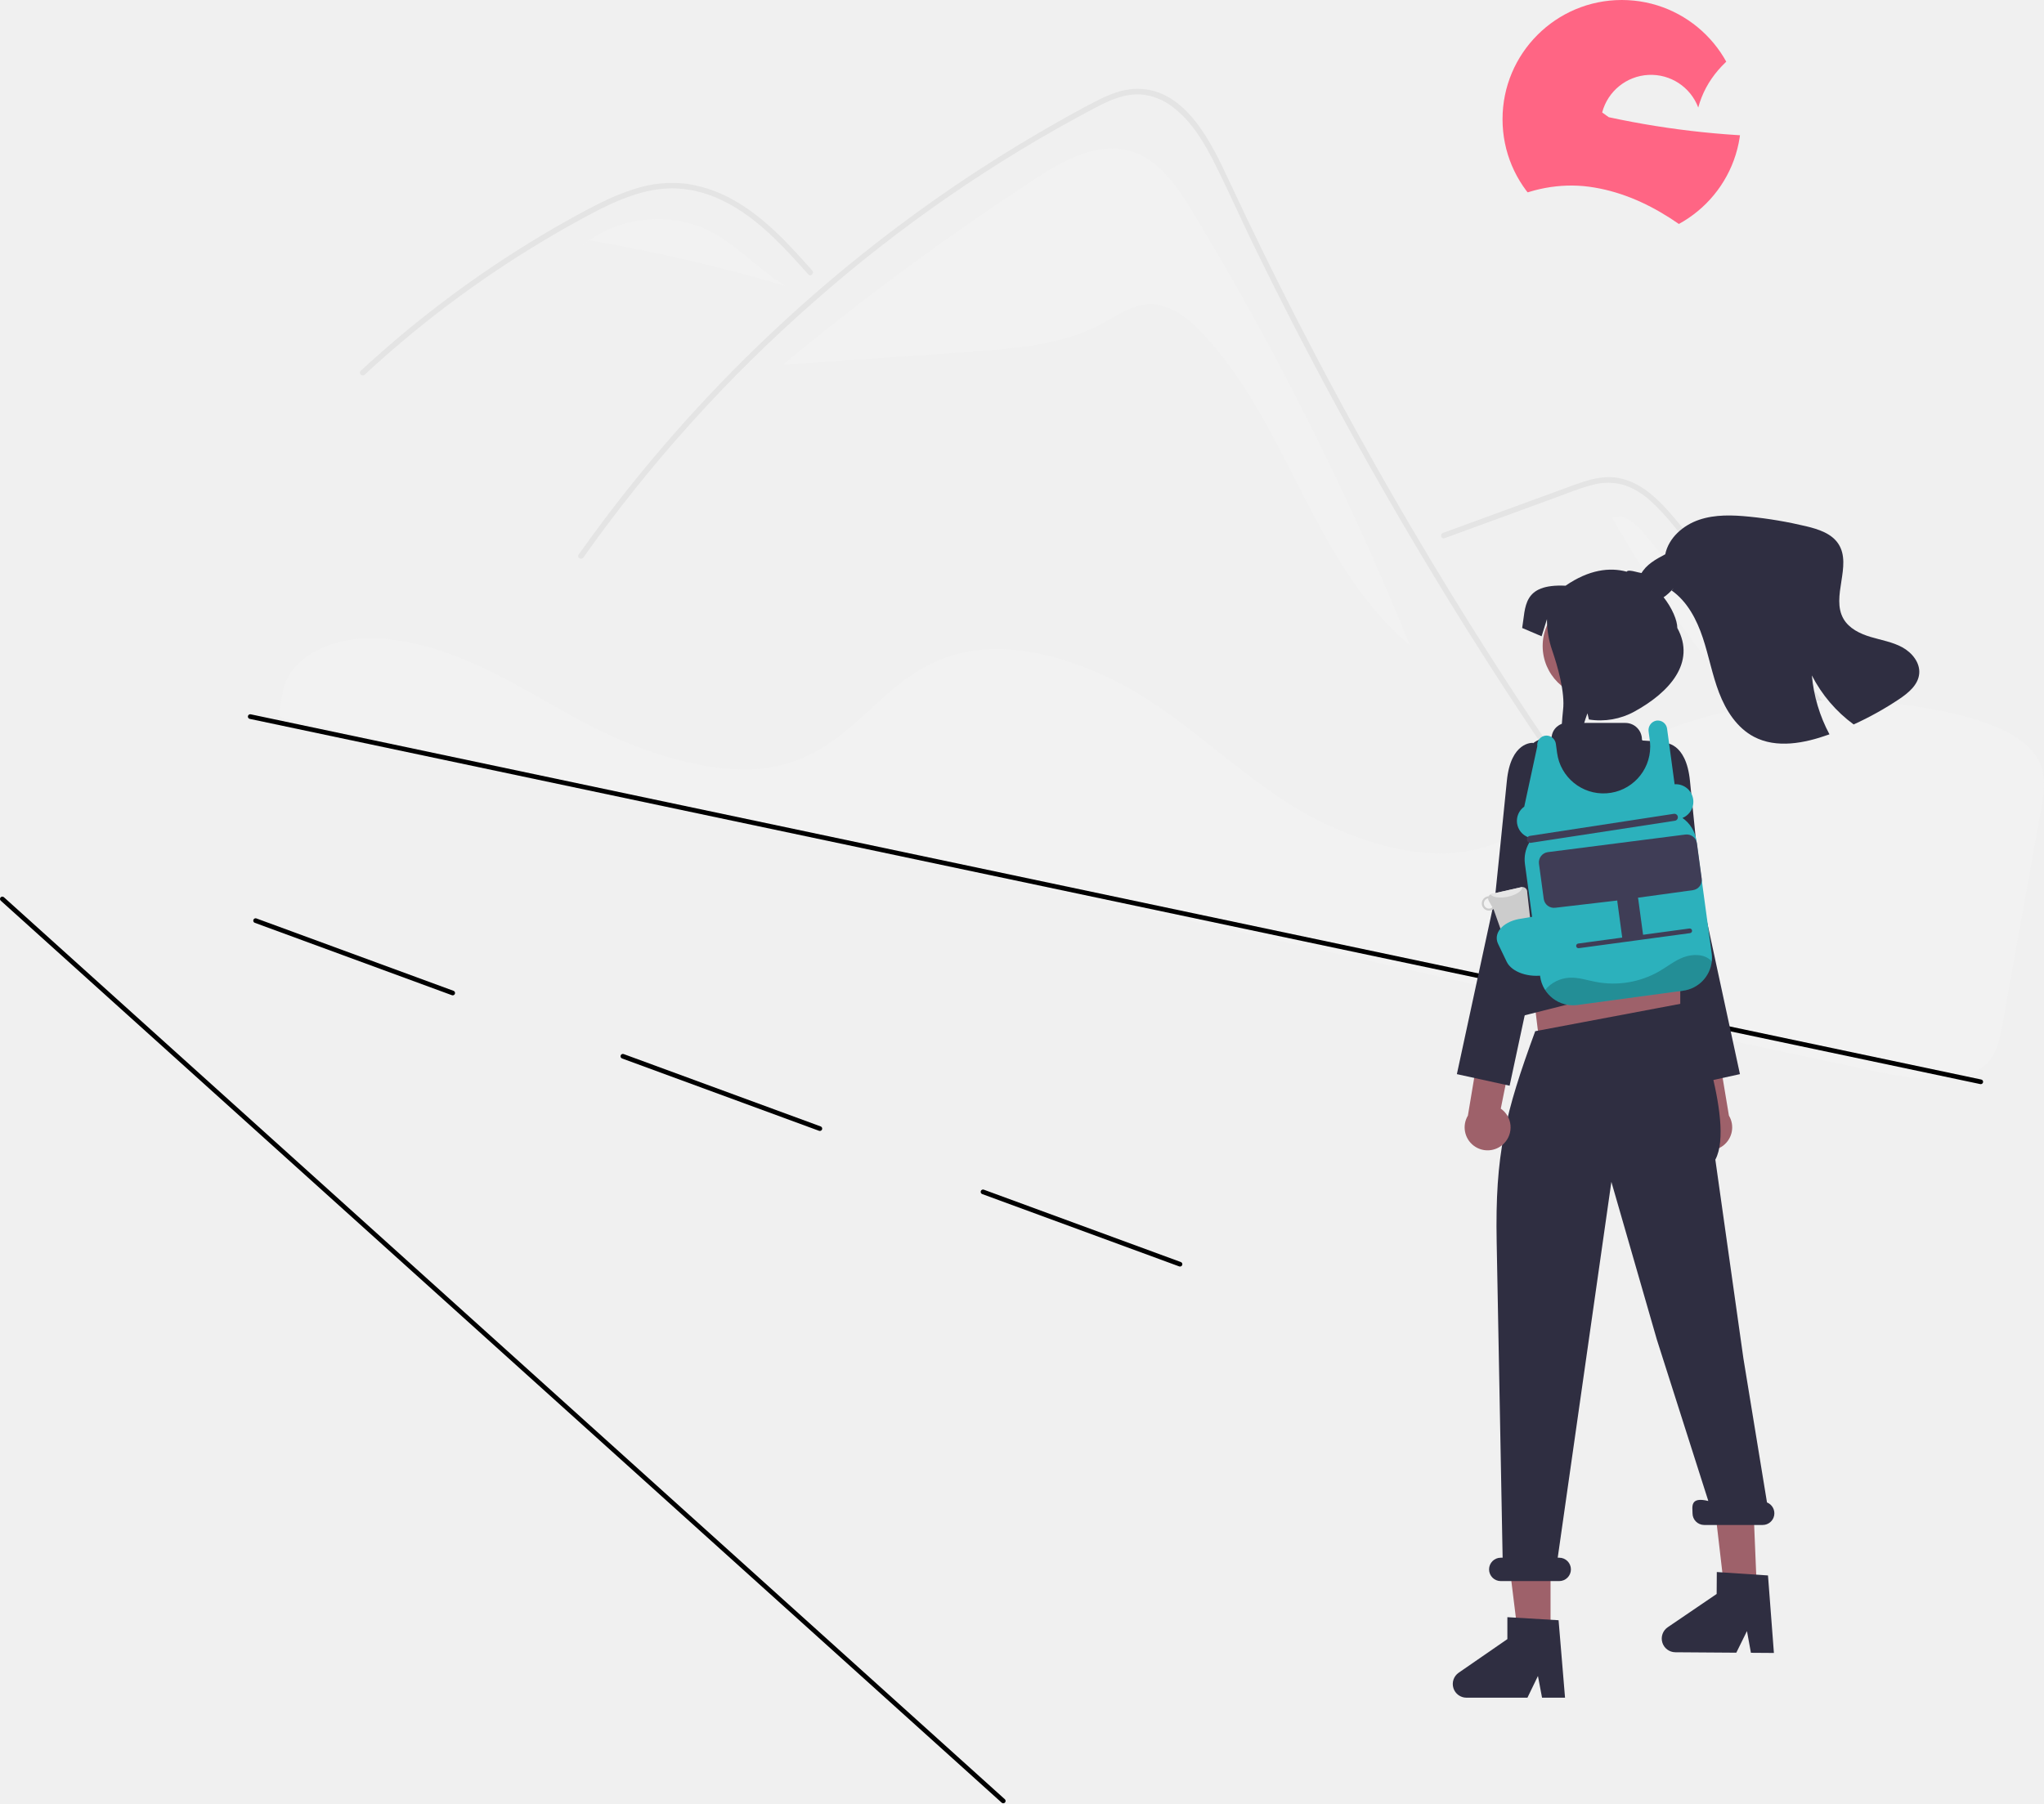
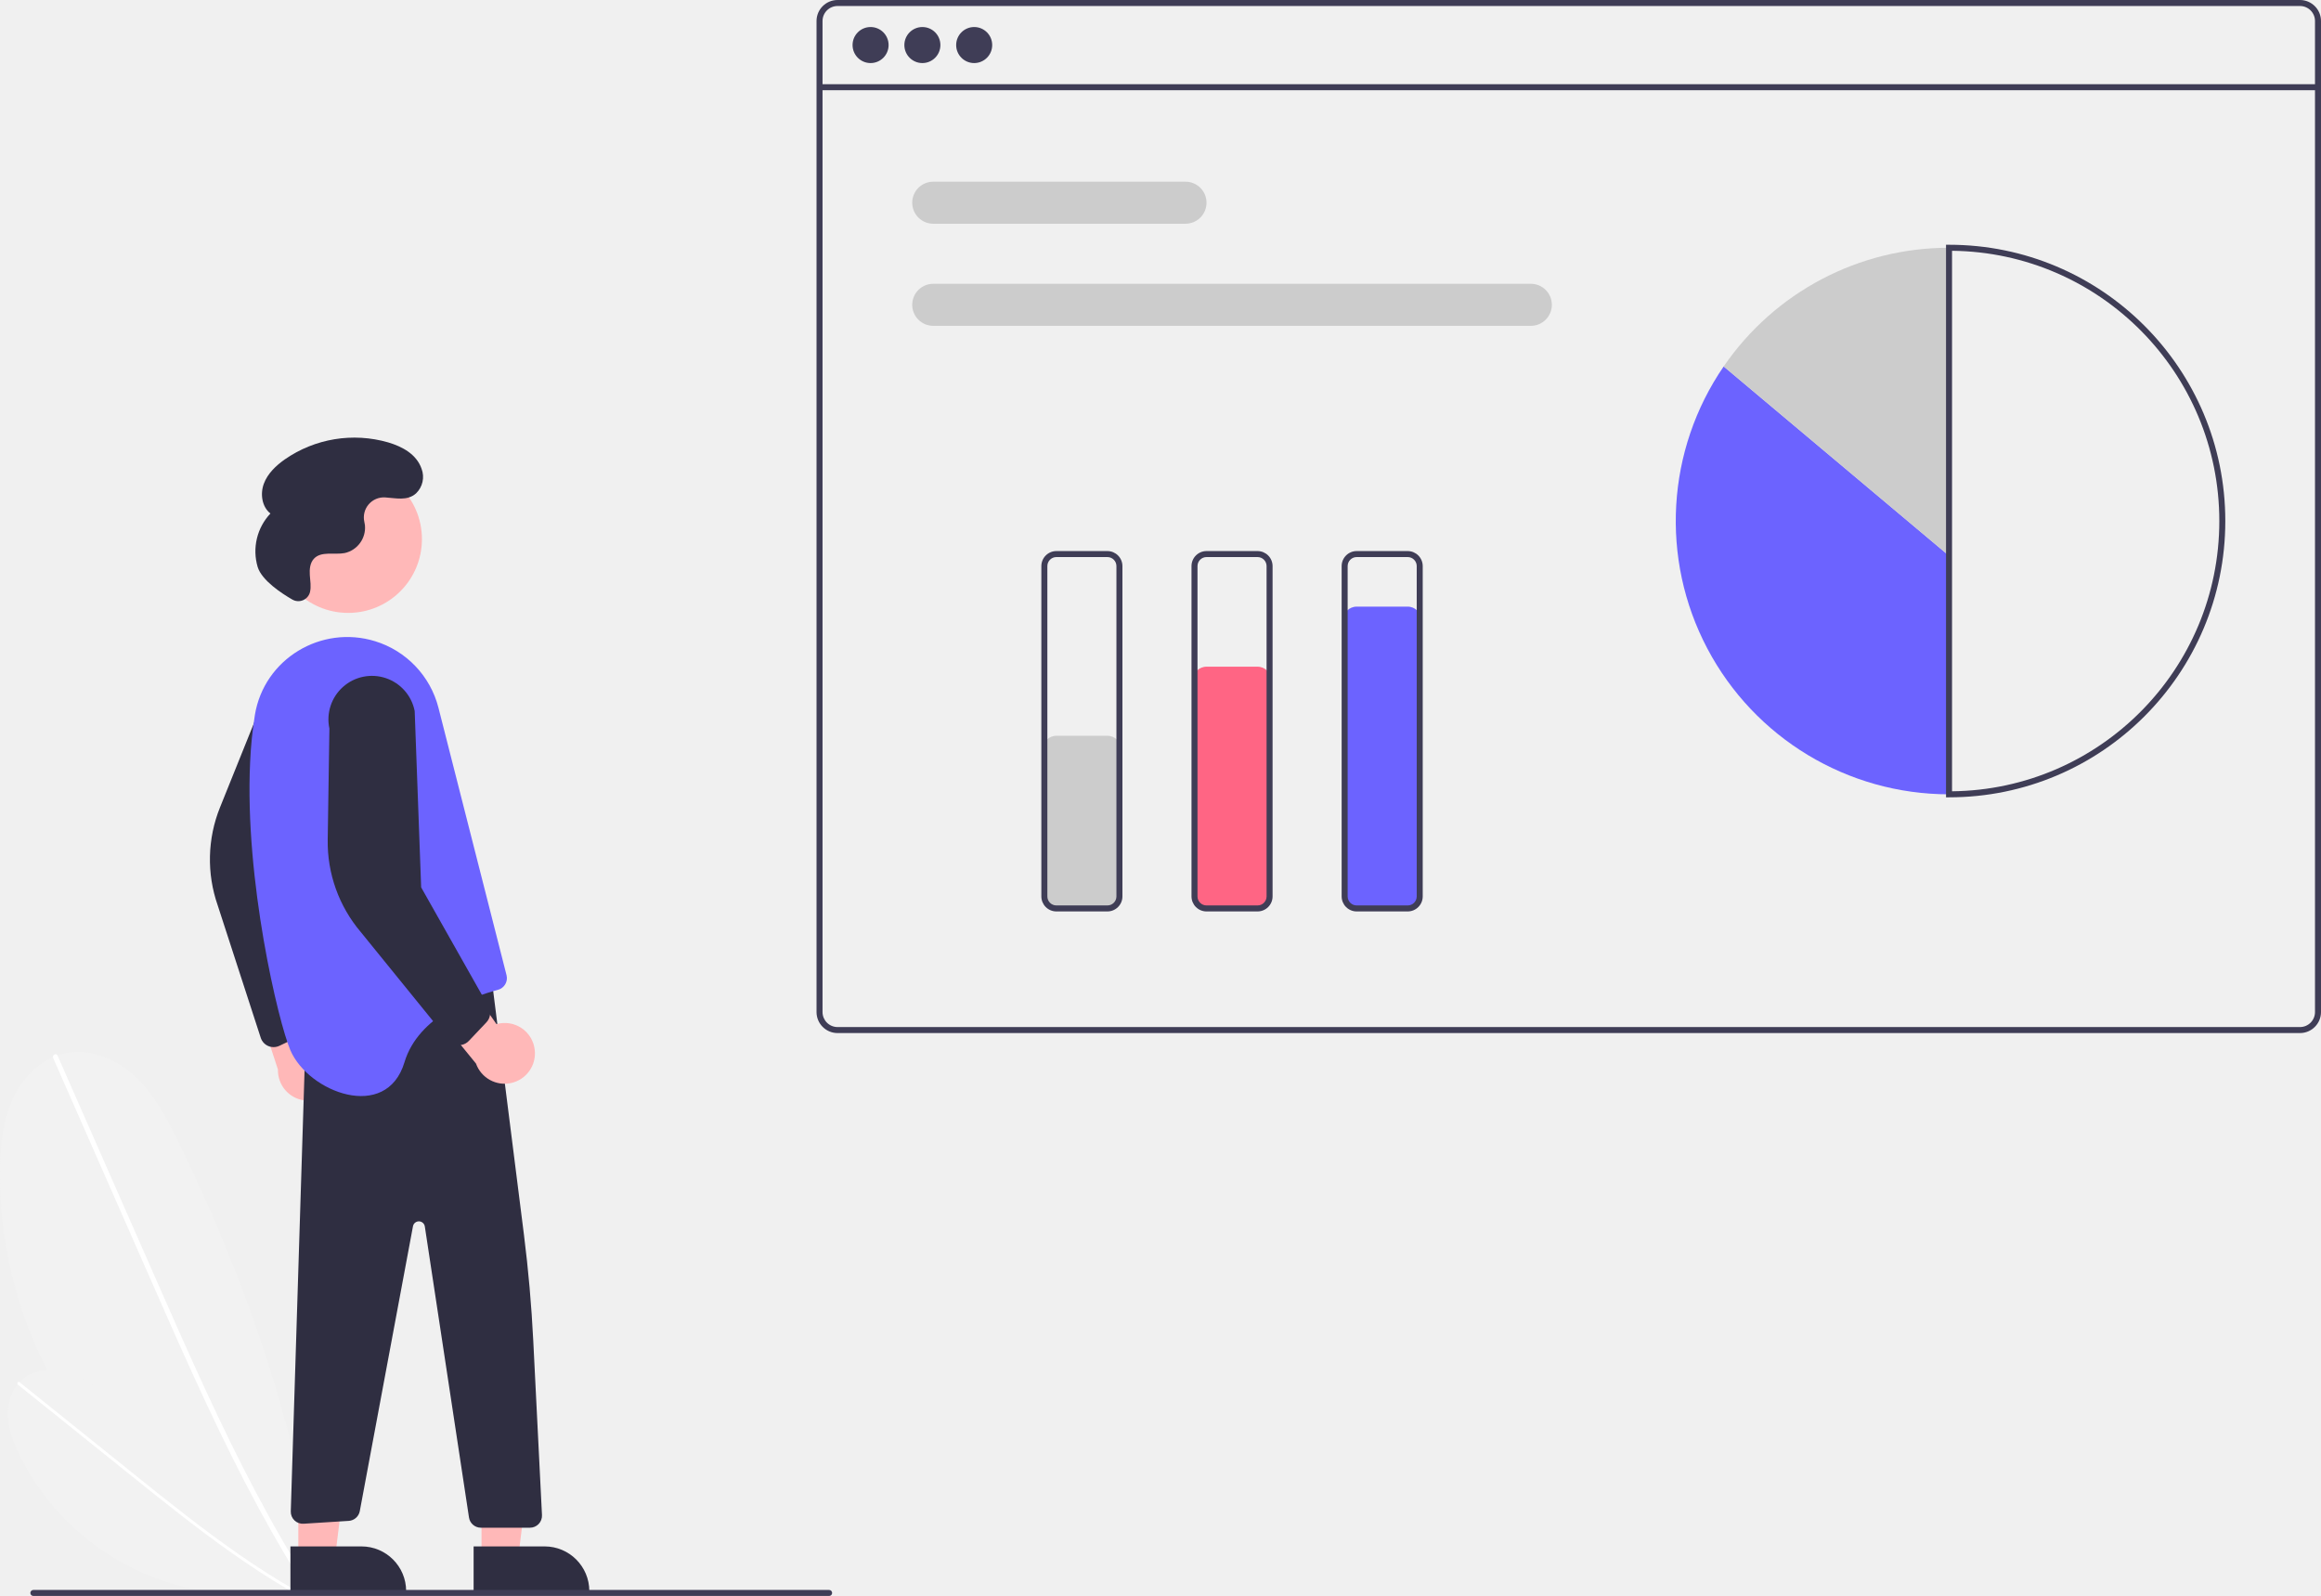
- <svg xmlns="http://www.w3.org/2000/svg" id="currentIllo" data-name="Layer 1" width="874.039" height="771.292" viewBox="0 0 874.039 771.292" class="injected-svg DownloadModal__ImageFile-sc-p17csy-5 iIfSkb grid_media">
-   <path d="M673.062,155.137c-6.611-10.934-14.444-22.608-26.712-26.178-14.207-4.135-28.802,4.079-41.181,12.184a1200.013,1200.013,0,0,0-106.794,78.684l.037.424q39.846-2.748,79.691-5.496c19.192-1.324,39.044-2.83,56.005-11.909,6.436-3.445,12.71-8.047,20.003-8.368,9.061-.398,16.962,5.93,23.17,12.541,36.727,39.109,47.355,98.916,88.558,133.276A1307.621,1307.621,0,0,0,673.062,155.137Z" transform="translate(-162.9803 -64.354)" fill="#f2f2f2" />
-   <path d="M898.816,486.852c-4.061-5.128-5.721-6.33-9.727-11.505Q840.159,412.063,797.108,344.504q-29.241-45.883-55.583-93.529-12.541-22.651-24.394-45.658-9.198-17.839-17.985-35.891c-1.675-3.437-3.303-6.891-4.923-10.352-3.817-8.139-7.563-16.318-11.585-24.346-4.583-9.151-10.162-18.744-18.578-24.891a25.346,25.346,0,0,0-13.204-5.081c-6.851-.443-13.173,2.386-19.115,5.476a615.324,615.324,0,0,0-120.996,83.438A629.917,629.917,0,0,0,412.444,302.789c-.869,1.241-2.924.055-2.047-1.193q5.18-7.325,10.565-14.492A633.399,633.399,0,0,1,582.67,136.269q15.73-10.194,32.051-19.431c5.484-3.106,10.992-6.171,16.594-9.048,5.492-2.821,11.324-5.358,17.598-5.452,21.351-.332,32.407,23.848,40,40.119q3.58,7.681,7.246,15.314,13.856,28.981,28.779,57.432,9.21,17.566,18.823,34.927,29.917,54.062,63.596,105.935c29.743,45.808,59.25,86.275,93.134,129.112C901.424,486.362,899.756,488.053,898.816,486.852Z" transform="translate(-162.9803 -64.354)" fill="#e4e4e4" />
-   <path d="M508.636,181.73c-1.24-1.383-2.473-2.766-3.722-4.149-9.846-10.889-20.411-21.652-33.931-27.894a49.228,49.228,0,0,0-20.624-4.781c-7.38.024-14.595,1.96-21.414,4.67-3.224,1.288-6.377,2.75-9.482,4.307-3.548,1.786-7.033,3.69-10.502,5.61q-9.767,5.405-19.281,11.284-18.93,11.699-36.674,25.184-9.198,6.993-18.017,14.445-8.202,6.922-16.073,14.216c-1.122,1.035-2.797-.64-1.675-1.675,1.383-1.288,2.782-2.568,4.18-3.832q5.927-5.358,12.043-10.51,11.153-9.411,22.884-18.096,18.242-13.513,37.74-25.192,9.743-5.832,19.755-11.174c2.015-1.075,4.054-2.126,6.116-3.121a97.502,97.502,0,0,1,14.54-5.919,51.724,51.724,0,0,1,21.96-2.157,57.173,57.173,0,0,1,20.261,7.009c13.275,7.42,23.572,18.894,33.591,30.091C511.323,181.184,509.655,182.867,508.636,181.73Z" transform="translate(-162.9803 -64.354)" fill="#e4e4e4" />
-   <path d="M780.643,294.569l31.811-11.635L828.249,277.157c5.144-1.881,10.276-4.023,15.593-5.37a24.6,24.6,0,0,1,14.114.18,32.529,32.529,0,0,1,11.008,6.824,89.337,89.337,0,0,1,9.029,9.642c3.439,4.133,6.827,8.308,10.23,12.47q21.068,25.765,41.86,51.755,20.792,25.989,41.306,52.198,20.564,26.274,40.845,52.767,2.484,3.246,4.965,6.494c.914,1.196,2.973.017,2.047-1.196q-20.431-26.76-41.147-53.3-20.767-26.604-41.82-52.982-21.053-26.378-42.391-52.527-5.316-6.515-10.649-13.015c-2.999-3.655-5.965-7.35-9.254-10.753-6.039-6.245-13.583-11.764-22.614-11.914-5.31-.088-10.448,1.597-15.381,3.381-5.318,1.924-10.624,3.884-15.935,5.826l-32.034,11.716-8.008,2.929c-1.421.52-.807,2.812.63,2.286Z" transform="translate(-162.9803 -64.354)" fill="#e4e4e4" />
-   <path d="M466.796,163.388c-16.166-8.308-36.868-6.681-51.723,3.699a737.726,737.726,0,0,1,83.932,19.589C487.555,179.967,478.599,169.455,466.796,163.388Z" transform="translate(-162.9803 -64.354)" fill="#f2f2f2" />
-   <path d="M414.914,167.059l-3.112,2.53c1.053-.885,2.147-1.715,3.271-2.501C415.02,167.078,414.967,167.068,414.914,167.059Z" transform="translate(-162.9803 -64.354)" fill="#f2f2f2" />
-   <path d="M867.766,294.685c-3.131-3.812-6.517-7.803-11.201-9.351l-4.373.172A496.015,496.015,0,0,0,984.306,436.543Q926.036,365.614,867.766,294.685Z" transform="translate(-162.9803 -64.354)" fill="#f2f2f2" />
-   <path d="M667.565,606.081a.992.992,0,0,1-.345-.062l-84.261-30.953a1.0 1,0,0,1,.689-1.877L667.91,604.142a1.0 1,0,0,1-.345,1.938Z" transform="translate(-162.9803 -64.354)" />
-   <path d="M513.565,548.081a.992.992,0,0,1-.345-.062l-84.261-30.953a1.0 1,0,0,1,.689-1.877L513.91,546.142a1.0 1,0,0,1-.345,1.938Z" transform="translate(-162.9803 -64.354)" />
-   <path d="M356.565,490.081a.992.992,0,0,1-.345-.062l-84.261-30.953a1.0 1,0,1,1,.689-1.877L356.91,488.142a1.0 1,0,0,1-.345,1.938Z" transform="translate(-162.9803 -64.354)" />
-   <path d="M340.778,339.738c-3.513-.785-7.07-1.405-10.583-1.837l-.511-.063c-23.321-2.777-43.01,6.958-45.796,22.645l-.495,2.838c-.309,1.795-.643,3.725-1.04,5.86-.192,1.054.867,2.132,2.407,2.476L845.649,497.037c39.607,8.564,79.087,17.024,117.337,25.144a177.652,177.652,0,0,0,21.711,3.511c10.927.926,18.927-.293,24.46-3.725l.001 0c6.877-4.253,8.607-11.157,10.019-19.078,2.846-15.997,5.877-32.793,8.897-49.538,2.661-14.758,5.316-29.477,7.832-43.574,1.478-8.369,2.281-15.869-2.879-22.891-5.596-7.598-17.581-13.494-35.623-17.527-.218-.049-.434-.097-.655-.145-56.592-12.407-117.619-2.55-151.854,24.53-3.942,3.118-7.734,6.553-11.401,9.875a158.915,158.915,0,0,1-17.302,14.232,66.95,66.95,0,0,1-10.666,5.986c-.257.125-.548.255-.851.372-.705.318-1.433.613-2.135.865a62.042,62.042,0,0,1-12.655,3.397l-.431.065c-.326.056-.678.107-1.027.147a68.206,68.206,0,0,1-7.479.589c-10.812.309-22.585-1.669-34.991-5.882a151.752,151.752,0,0,1-32.578-15.751c-10.814-6.914-20.639-14.717-30.141-22.263-4.173-3.316-8.49-6.743-12.828-10.046-.815-.622-1.618-1.23-2.434-1.842-5.313-3.969-10.177-7.354-14.871-10.348a146.281,146.281,0,0,0-37.143-17.035c-13.864-4.03-26.63-5.128-37.931-3.275a60.649,60.649,0,0,0-9.253,2.27c-13.923,4.597-23.917,13.74-33.581,22.583-12.021,10.999-24.453,22.373-44.611,25.204-23.263,3.273-53.836-7.081-74.693-17.866-6.557-3.391-13.045-7.056-19.318-10.601q-3.801-2.148-7.611-4.28c-4.993-2.785-9.099-4.982-12.918-6.915l-1.208-.614c-.673-.337-1.346-.675-2.034-1.007-4.55-2.238-8.825-4.154-13.075-5.86l-1.004-.409c-2.021-.785-3.918-1.486-5.788-2.137l-.747-.259A109.236,109.236,0,0,0,340.778,339.738Z" transform="translate(-162.9803 -64.354)" fill="#f2f2f2" />
-   <path d="M1009.981,528.062a1.009,1.009,0,0,1-.208-.021l-740-156.208a1,1,0,0,1,.413-1.957l740,156.208a1,1,0,0,1-.206,1.979Z" transform="translate(-162.9803 -64.354)" />
-   <circle cx="693.5" cy="51" r="51" fill="#ff6584" />
-   <path d="M948.516,76.224c-24.717-3.341-52.935,10.019-59.341,34.124a21.597,21.597,0,0,0-41.093,2.109l2.83,2.027a372.275,372.275,0,0,0,160.659-.726C994.377,95.688,973.233,79.565,948.516,76.224Z" transform="translate(-162.9803 -64.354)" fill="#f0f0f0" />
-   <path d="M842.516,144.224c-24.717-3.341-52.935,10.019-59.341,34.124a21.597,21.597,0,0,0-41.093,2.109l2.83,2.027a372.275,372.275,0,0,0,160.659-.726C888.377,163.688,867.233,147.565,842.516,144.224Z" transform="translate(-162.9803 -64.354)" fill="#f0f0f0" />
-   <path d="M886.872,553.437a9.76,9.76,0,0,1,1.357-14.904L872.689,461.346l17.161,5.51,12.439,74.659A9.813,9.813,0,0,1,886.872,553.437Z" transform="translate(-162.9803 -64.354)" fill="#9e616a" />
-   <path d="M863.926,390.13l10.648-8.037s9.393-.665,11.056,16.274,5.079,49.95,5.079,49.95l16.293,75.463-22.554,4.95-17.451-81.438-10.469-24.184Z" transform="translate(-162.9803 -64.354)" fill="#2f2e41" />
-   <polygon points="718.5 449 658.5 448 653.5 407 718.5 407 718.5 449" fill="#9e616a" />
-   <polygon points="663.032 699.832 649.181 699.831 642.591 646.404 663.034 646.405 663.032 699.832" fill="#9e616a" />
-   <polygon points="751.276 680.645 737.425 680.548 731.21 627.076 749.225 631.209 751.276 680.645" fill="#9e616a" />
-   <polygon points="707.954 371.691 711.092 379.851 710.465 388.011 649.04 409.286 652.088 373.574 658.993 365.414 707.954 371.691" fill="#ffb6b6" />
-   <circle cx="681.602" cy="276.32" r="21.938" fill="#9e616a" />
-   <path d="M832.208,790.486h-9.829l-1.754-9.279-4.493,9.279H790.064a5.86,5.86,0,0,1-3.33-10.682l20.817-14.377v-9.381l21.896,1.307Z" transform="translate(-162.9803 -64.354)" fill="#2f2e41" />
-   <path d="M921.523,771.351l-9.828-.069-1.689-9.292-4.558,9.248-26.067-.182a5.86,5.86,0,0,1-3.255-10.705l20.917-14.231.066-9.381,21.886,1.46Z" transform="translate(-162.9803 -64.354)" fill="#2f2e41" />
-   <path d="M918.566,706.973l-10.086-61.619-12-85c8.788-16.32-11-67-11-67l-2.793.134L819.467,505.415l.014-.061c-12.931,35.268-17.215,52.691-16.506,90.248l2.547,135.01h-.799a5,5,0,0,0,0,10h25a5,5,0,0,0,0-10h-.645l22.947-160.757L871.48,637.354l22,69c-8-2-6.758,2.634-6.758,5.258a5,5,0,0,0,5,5h25a4.995,4.995,0,0,0,1.844-9.639Z" transform="translate(-162.9803 -64.354)" fill="#2f2e41" />
-   <path d="M890.403,495.979l-2-20a3.987,3.987,0,0,0-3.605-2.995c-.833-9.527-4.339-50.629-4.549-52.421l-.008-.076-1.594-34.058a5.037,5.037,0,0,0-4.703-4.79l-8.421-.55a.446.446,0,0,1-.431-.445,7.081,7.081,0,0,0-7.081-7.081H833.08a6.63,6.63,0,0,0-6.576,5.804.44.44,0,0,1-.448.396l-.003-0a11.845,11.845,0,0,0-11.915,9.824c-3.408,19.831-10.239,64.84-6.862,89.862,1.176,8.711-1.359,1.812-1.803,9.1a5.365,5.365,0,0,0,1.336,3.89c-2.058.598-2.856,2.821-2.328,4.916l-.438-.108a4,4,0,0,0,4.856,2.901L885.502,480.836C887.644,480.296,890.943,498.121,890.403,495.979Z" transform="translate(-162.9803 -64.354)" fill="#2f2e41" />
-   <path d="M806.089,553.437a9.76,9.76,0,0,0-1.357-14.904l15.54-77.187-17.161,5.51-12.439,74.659A9.813,9.813,0,0,0,806.089,553.437Z" transform="translate(-162.9803 -64.354)" fill="#9e616a" />
-   <path d="M829.034,390.13l-10.648-8.037s-9.393-.665-11.056,16.274-5.079,49.95-5.079,49.95l-16.293,75.463,22.554,4.95,17.451-81.438,10.469-24.184Z" transform="translate(-162.9803 -64.354)" fill="#2f2e41" />
-   <path d="M868.076,321.166c4.087,1.217,7.9-2.202,10.745-5.441l-1.011,1.2c6.692,4.713,10.693,12.39,13.289,20.161,2.596,7.763,4.044,15.894,6.975,23.546,2.93,7.643,7.66,15.037,14.9,18.85,9.699,5.107,21.583,2.785,31.9-.9.137-.051.266-.094.403-.146a65.737,65.737,0,0,1-7.523-25.191,59.771,59.771,0,0,0,17.873,20.967,137.213,137.213,0,0,0,19.381-10.779c3.984-2.665,8.183-6.109,8.645-10.882.471-4.738-3.067-9.065-7.24-11.344-4.173-2.279-8.971-3.05-13.529-4.421-4.55-1.362-9.194-3.599-11.584-7.711-5.509-9.459,3.761-22.8-2.151-32.02-2.913-4.533-8.568-6.349-13.812-7.609a182.606,182.606,0,0,0-24.317-4.104c-7.189-.72-14.617-.985-21.455,1.328-6.838,2.313-13.041,7.686-14.506,14.763-3.993,2.099-8.217,4.421-10.359,8.405C862.558,313.815,863.749,319.881,868.076,321.166Z" transform="translate(-162.9803 -64.354)" fill="#2f2e41" />
-   <path d="M874.177,319.572c3.914,4.903,6.044,10.205,6.044,13.38,8.13,14.859-3.496,27.623-18.356,35.753a30.443,30.443,0,0,1-19.45,3.391l-.622-2.654-.842,2.39s-9.675,31.954-12.866,33.828c1.211-5.687,2.598-32.017,3.272-37.567.933-7.554-2.32-18.799-4.667-25.638a40.366,40.366,0,0,1-2.21-13.1v-.195l-2.285,7.34-8.319-3.549c1.548-8.878,0-18.956,18.556-18.082,10.036-6.902,18.873-7.953,26.133-5.996.937-1.448,6.339,1.264,7.9.502" transform="translate(-162.9803 -64.354)" fill="#2f2e41" />
-   <path d="M894.95,475.58a14.211,14.211,0,0,1-12.22,12.5l-45.17,6.12a14.224,14.224,0,0,1-15.99-12.18l-6.51-48.14a14.175,14.175,0,0,1,1.8-9.04l-.31-2.34a7.49,7.49,0,0,1-1.78-13.14l5.58-25.85a4.007,4.007,0,0,1,3.82-4.54,4.113,4.113,0,0,1,4.13,3.63l.51,3.8a20.001,20.001,0,0,0,39.82-2.66,20.672,20.672,0,0,0-.18-2.71l-.5-3.74a4.15,4.15,0,0,1,3.18-4.69,3.999,3.999,0,0,1,4.71,3.4l3.23,23.8a7.492,7.492,0,0,1,3.35,14.41,14.165,14.165,0,0,1,5.97,9.74l6.52,48.15A14,14,0,0,1,894.95,475.58Z" transform="translate(-162.9803 -64.354)" fill="#2cb1bc" />
-   <path d="M815.906,423.559a1.502,1.502,0,0,1,1.285-1.688l61.566-9.437a1.5,1.5,0,1,1,.402,2.973l-61.566,9.437A1.502,1.502,0,0,1,815.906,423.559Z" transform="translate(-162.9803 -64.354)" fill="#3f3d56" />
-   <path d="M823.101,448.829l-2.035-15.036a4.413,4.413,0,0,1,3.782-4.965l58.801-7.522a4.413,4.413,0,0,1,4.965,3.782l2.035,15.036a4.413,4.413,0,0,1-3.782,4.965L863.381,448.32a4.413,4.413,0,0,1,.117.489l2.079,15.36,19.819-2.682a1,1,0,1,1,.268,1.982l-19.819,2.682-8.919,1.207L838.098,469.906a1,1,0,0,1-.268-1.982l18.828-2.548-2.079-15.36a4.414,4.414,0,0,1-.017-.502l-26.496,3.097A4.413,4.413,0,0,1,823.101,448.829Z" transform="translate(-162.9803 -64.354)" fill="#3f3d56" />
-   <path d="M591.98,835.646a.998.998,0,0,1-.669-.257l-428-385.792a1,1,0,0,1,1.339-1.486l428,385.792a1,1,0,0,1-.67,1.743Z" transform="translate(-162.9803 -64.354)" />
-   <path d="M816.03,445.94a2.026,2.026,0,0,0-2.15-2.17,1.864,1.864,0,0,0-.32.04l-12.66,2.86a2.085,2.085,0,0,0-1.34,1.03,2.606,2.606,0,0,0-.55.08,3.076,3.076,0,1,0,1.36,6,3.118,3.118,0,0,0,1.24-.6l4.29,12.08a2.015,2.015,0,0,0,2.21.97l8.23-1.86a2.043,2.043,0,0,0,1.57-1.82Zm-15.85,6.98a2.2,2.2,0,0,1-.98-4.29c.04-.01.08,0,.12-.01a2.071,2.071,0,0,0,.27,1.04L801.16,452.4A2.071,2.071,0,0,1,800.18,452.92Z" transform="translate(-162.9803 -64.354)" fill="#ccc" />
-   <path d="M813.88,443.77c.12,1.6-2.62,3.44-6.29,4.17-3.37.69-6.39.21-7.24-1.05a1.919,1.919,0,0,1,.55-.22l12.66-2.86A1.864,1.864,0,0,1,813.88,443.77Z" transform="translate(-162.9803 -64.354)" fill="#e6e6e6" />
-   <path d="M807.264,475.724l-3.675-7.646c-2.153-4.479,1.789-9.245,8.787-10.624L821,456l3.607,25.202-.747.147C816.862,482.727,809.417,480.203,807.264,475.724Z" transform="translate(-162.9803 -64.354)" fill="#2cb1bc" />
-   <g opacity="0.2">
-     <path d="M894.95,475.58a14.211,14.211,0,0,1-12.22,12.5l-45.17,6.12a14.208,14.208,0,0,1-13.87-6.42,14.512,14.512,0,0,1,10.36-5.24c3.88-.2,7.64,1.09,11.44,1.81a39.589,39.589,0,0,0,26.83-4.45c3.53-2.05,6.71-4.67,10.59-6.13,3.88-1.45,8.89-1.4,11.7,1.43A4.033,4.033,0,0,1,894.95,475.58Z" transform="translate(-162.9803 -64.354)" />
-   </g>
+ <svg xmlns="http://www.w3.org/2000/svg" data-name="Layer 1" width="772.909" height="531.441" viewBox="0 0 772.909 531.441">
+   <path d="M319.614,712.68A141.781,141.781,0,0,1,213.562,573.286c.122-7.912.954-15.99,4.28-23.17s9.504-13.39,17.232-15.091c8.434-1.857,17.333,1.939,23.619,7.861s10.406,13.736,14.198,21.495c22.838,46.734,40.189,96.88,46.686,148.488Z" transform="translate(-213.5453 -184.2795)" fill="#f2f2f2" />
+   <path d="M231.247,536.583,247.253,572.95l16.006,36.367c5.069,11.518,10.129,23.04,15.368,34.482,5.194,11.341,10.565,22.603,16.295,33.684,5.722,11.065,11.804,21.949,18.405,32.515q1.233,1.974,2.49,3.932c.58.904,2.03.065,1.446-.845-6.728-10.488-12.927-21.305-18.742-32.324-5.821-11.03-11.261-22.257-16.5-33.574-5.267-11.377-10.332-22.847-15.383-34.321q-7.975-18.117-15.948-36.235l-16.006-36.367-1.992-4.526c-.433-.984-1.876-.133-1.446.845Z" transform="translate(-213.5453 -184.2795)" fill="#fff" />
+   <path d="M312.937,712.932a82.967,82.967,0,0,1-92.692-43.741c-2.073-4.141-3.822-8.559-4.033-13.185s1.319-9.518,4.872-12.487c3.877-3.241,9.523-3.673,14.385-2.295s9.111,4.322,13.174,7.327c24.473,18.098,47.02,39.449,64.325,64.489Z" transform="translate(-213.5453 -184.2795)" fill="#f2f2f2" />
+   <path d="M219.519,645.362,237.647,659.922l18.128,14.56c5.741,4.611,11.479,9.228,17.288,13.753,5.758,4.486,11.587,8.883,17.554,13.089,5.958,4.2,12.054,8.209,18.333,11.913q1.173.692,2.354,1.369c.545.313,1.072-.514.523-.829-6.324-3.629-12.463-7.572-18.457-11.722-6-4.155-11.855-8.516-17.63-12.977-5.806-4.485-11.532-9.072-17.252-13.666q-9.032-7.253-18.062-14.507L222.298,646.345,220.042,644.533c-.491-.394-1.01.438-.523.829Z" transform="translate(-213.5453 -184.2795)" fill="#fff" />
+   <path d="M979.455,184.28h-487a7.008,7.008,0,0,0-7,7v330a7.008,7.008,0,0,0,7,7h487a7.008,7.008,0,0,0,7-7v-330A7.008,7.008,0,0,0,979.455,184.28Zm5,337a5.002,5.002,0,0,1-5,5h-487a5.002,5.002,0,0,1-5-5v-330a5.002,5.002,0,0,1,5-5h487a5.002,5.002,0,0,1,5,5Z" transform="translate(-213.5453 -184.2795)" fill="#3f3d56" />
+   <rect x="272.909" y="28.04" width="499" height="2" fill="#3f3d56" />
+   <circle cx="289.909" cy="15" r="6" fill="#3f3d56" />
+   <circle cx="307.159" cy="15" r="6" fill="#3f3d56" />
+   <circle cx="324.409" cy="15" r="6" fill="#3f3d56" />
+   <path d="M608.323,258.78h-84a7,7,0,1,1,0-14h84a7,7,0,0,1,0,14Z" transform="translate(-213.5453 -184.2795)" fill="#ccc" />
+   <path d="M723.323,292.78h-199a7,7,0,0,1,0-14h199a7,7,0,0,1,0,14Z" transform="translate(-213.5453 -184.2795)" fill="#ccc" />
+   <path d="M787.543,306.303a91.004,91.004,0,0,0,75.044,142.477v-79.44Z" transform="translate(-213.5453 -184.2795)" fill="#6c63ff" />
+   <path d="M862.587,266.78a90.896,90.896,0,0,0-75.044,39.523l75.044,63.037Z" transform="translate(-213.5453 -184.2795)" fill="#ccc" />
+   <path d="M862.587,449.78h-1v-184h1a92,92,0,1,1,0,184Zm1-181.995V447.774a90,90,0,0,0,0-179.989Z" transform="translate(-213.5453 -184.2795)" fill="#3f3d56" />
+   <path d="M582.323,487.28h-17a4.505,4.505,0,0,1-4.5-4.5v-49a4.505,4.505,0,0,1,4.5-4.5h17a4.505,4.505,0,0,1,4.5,4.5v49A4.505,4.505,0,0,1,582.323,487.28Z" transform="translate(-213.5453 -184.2795)" fill="#ccc" />
+   <path d="M632.323,487.28h-17a4.505,4.505,0,0,1-4.5-4.5v-72a4.505,4.505,0,0,1,4.5-4.5h17a4.505,4.505,0,0,1,4.5,4.5v72A4.505,4.505,0,0,1,632.323,487.28Z" transform="translate(-213.5453 -184.2795)" fill="#ff6584" />
+   <path d="M682.323,487.28h-17a4.505,4.505,0,0,1-4.5-4.5v-92a4.505,4.505,0,0,1,4.5-4.5h17a4.505,4.505,0,0,1,4.5,4.5v92A4.505,4.505,0,0,1,682.323,487.28Z" transform="translate(-213.5453 -184.2795)" fill="#6c63ff" />
+   <path d="M582.323,487.78h-17a5.006,5.006,0,0,1-5-5v-110a5.006,5.006,0,0,1,5-5h17a5.006,5.006,0,0,1,5,5v110A5.006,5.006,0,0,1,582.323,487.78Zm-17-118a3.003,3.003,0,0,0-3,3v110a3.003,3.003,0,0,0,3,3h17a3.003,3.003,0,0,0,3-3v-110a3.003,3.003,0,0,0-3-3Z" transform="translate(-213.5453 -184.2795)" fill="#3f3d56" />
+   <path d="M632.323,487.78h-17a5.006,5.006,0,0,1-5-5v-110a5.006,5.006,0,0,1,5-5h17a5.006,5.006,0,0,1,5,5v110A5.006,5.006,0,0,1,632.323,487.78Zm-17-118a3.003,3.003,0,0,0-3,3v110a3.003,3.003,0,0,0,3,3h17a3.003,3.003,0,0,0,3-3v-110a3.003,3.003,0,0,0-3-3Z" transform="translate(-213.5453 -184.2795)" fill="#3f3d56" />
+   <path d="M682.323,487.78h-17a5.006,5.006,0,0,1-5-5v-110a5.006,5.006,0,0,1,5-5h17a5.006,5.006,0,0,1,5,5v110A5.006,5.006,0,0,1,682.323,487.78Zm-17-118a3.003,3.003,0,0,0-3,3v110a3.003,3.003,0,0,0,3,3h17a3.003,3.003,0,0,0,3-3v-110a3.003,3.003,0,0,0-3-3Z" transform="translate(-213.5453 -184.2795)" fill="#3f3d56" />
+   <path d="M325.977,543.282A10.056,10.056,0,0,0,317.192,530.61L308.592,495.925l-12.587,13.653,10.096,30.844a10.11,10.11,0,0,0,19.875,2.86Z" transform="translate(-213.5453 -184.2795)" fill="#ffb8b8" />
+   <path d="M302.92,532.615a4.505,4.505,0,0,1-2.517-2.669L286.046,485.767a46.373,46.373,0,0,1,.764-32.635l13.838-34.355a14.497,14.497,0,1,1,28.599,4.767l-19.092,55.558,6.683,45.239a4.515,4.515,0,0,1-2.54,4.504l-7.709,3.678a4.506,4.506,0,0,1-2.659.38A4.455,4.455,0,0,1,302.92,532.615Z" transform="translate(-213.5453 -184.2795)" fill="#2f2e41" />
+   <polygon points="160.343 518.443 172.603 518.442 178.435 471.154 160.341 471.155 160.343 518.443" fill="#ffb8b8" />
+   <path d="M371.262,699.219h38.531a0,0,0,0,1,0,0V714.106a0,0,0,0,1,0,0H386.148a14.887,14.887,0,0,1-14.887-14.887v0A0,0,0,0,1,371.262,699.219Z" transform="translate(567.5408 1229.027) rotate(179.9974)" fill="#2f2e41" />
+   <polygon points="99.343 518.443 111.603 518.442 117.435 471.154 99.341 471.155 99.343 518.443" fill="#ffb8b8" />
+   <path d="M310.262,699.219h38.531a0,0,0,0,1,0,0V714.106a0,0,0,0,1,0,0H325.148a14.887,14.887,0,0,1-14.887-14.887v0A0,0,0,0,1,310.262,699.219Z" transform="translate(445.5408 1229.03) rotate(179.9974)" fill="#2f2e41" />
+   <path d="M377.239,509.991l10.777,85.386q2.222,17.608,3.11,35.346l2.903,58.069a4,4,0,0,1-3.995,4.2H373.678a4,4,0,0,1-3.955-3.4l-14.71-96.914a2,2,0,0,0-3.943-.067l-17.722,94.917a4,4,0,0,1-3.626,3.184l-15.054.955a4,4,0,0,1-4.29-4.114l4.861-155.562Z" transform="translate(-213.5453 -184.2795)" fill="#2f2e41" />
+   <circle cx="115.946" cy="179.53" r="24.561" fill="#ffb8b8" />
+   <path d="M310.239,533.991c6,14,32,24,38,4,4.64-15.46,23.02-21.96,31.13-24.11a4.016,4.016,0,0,0,2.86-4.86l-22.67-89.05a31.272,31.272,0,0,0-21.06-22.16c-18.02-5.58-37.02,5.91-40.07,24.52a137.157,137.157,0,0,0-1.59,15.76C294.959,477.381,306.289,524.771,310.239,533.991Z" transform="translate(-213.5453 -184.2795)" fill="#6c63ff" />
+   <path d="M391.629,533.965a10.056,10.056,0,0,0-12.753-8.667l-20.493-29.275-6.837,17.265L372.055,538.441a10.11,10.11,0,0,0,19.574-4.476Z" transform="translate(-213.5453 -184.2795)" fill="#ffb8b8" />
+   <path d="M366.279,532.299a4.505,4.505,0,0,1-3.309-1.586l-29.277-36.065a46.374,46.374,0,0,1-11.018-30.728l.564-37.033a14.497,14.497,0,1,1,28.4-5.832l2.154,58.707,22.498,39.813a4.515,4.515,0,0,1-.751,5.116l-5.871,6.203a4.506,4.506,0,0,1-2.344,1.311A4.455,4.455,0,0,1,366.279,532.299Z" transform="translate(-213.5453 -184.2795)" fill="#2f2e41" />
+   <path d="M310.849,383.899a4.007,4.007,0,0,0,5.903-2.368l.014-.056c.446-1.864.076-3.811-.052-5.723s.059-4.013,1.362-5.419c2.428-2.621,6.748-1.232,10.258-1.894a8.664,8.664,0,0,0,6.74-9.253c-.05-.398-.128-.795-.216-1.193a6.673,6.673,0,0,1,6.927-8.081c3.548.203,7.378,1.278,10.314-1.35a7.608,7.608,0,0,0,1.827-8.201c-1.676-4.838-6.414-7.371-11.102-8.764a40.62,40.62,0,0,0-34.43,5.65c-2.961,2.087-5.727,4.71-6.989,8.106s-.653,7.68,2.193,9.922a18.332,18.332,0,0,0-4.246,17.806C300.755,377.609,307.464,381.951,310.849,383.899Z" transform="translate(-213.5453 -184.2795)" fill="#2f2e41" />
+   <path d="M489.652,715.72h-265a1,1,0,0,1,0-2h265a1,1,0,0,1,0,2Z" transform="translate(-213.5453 -184.2795)" fill="#3f3d56" />
</svg>
